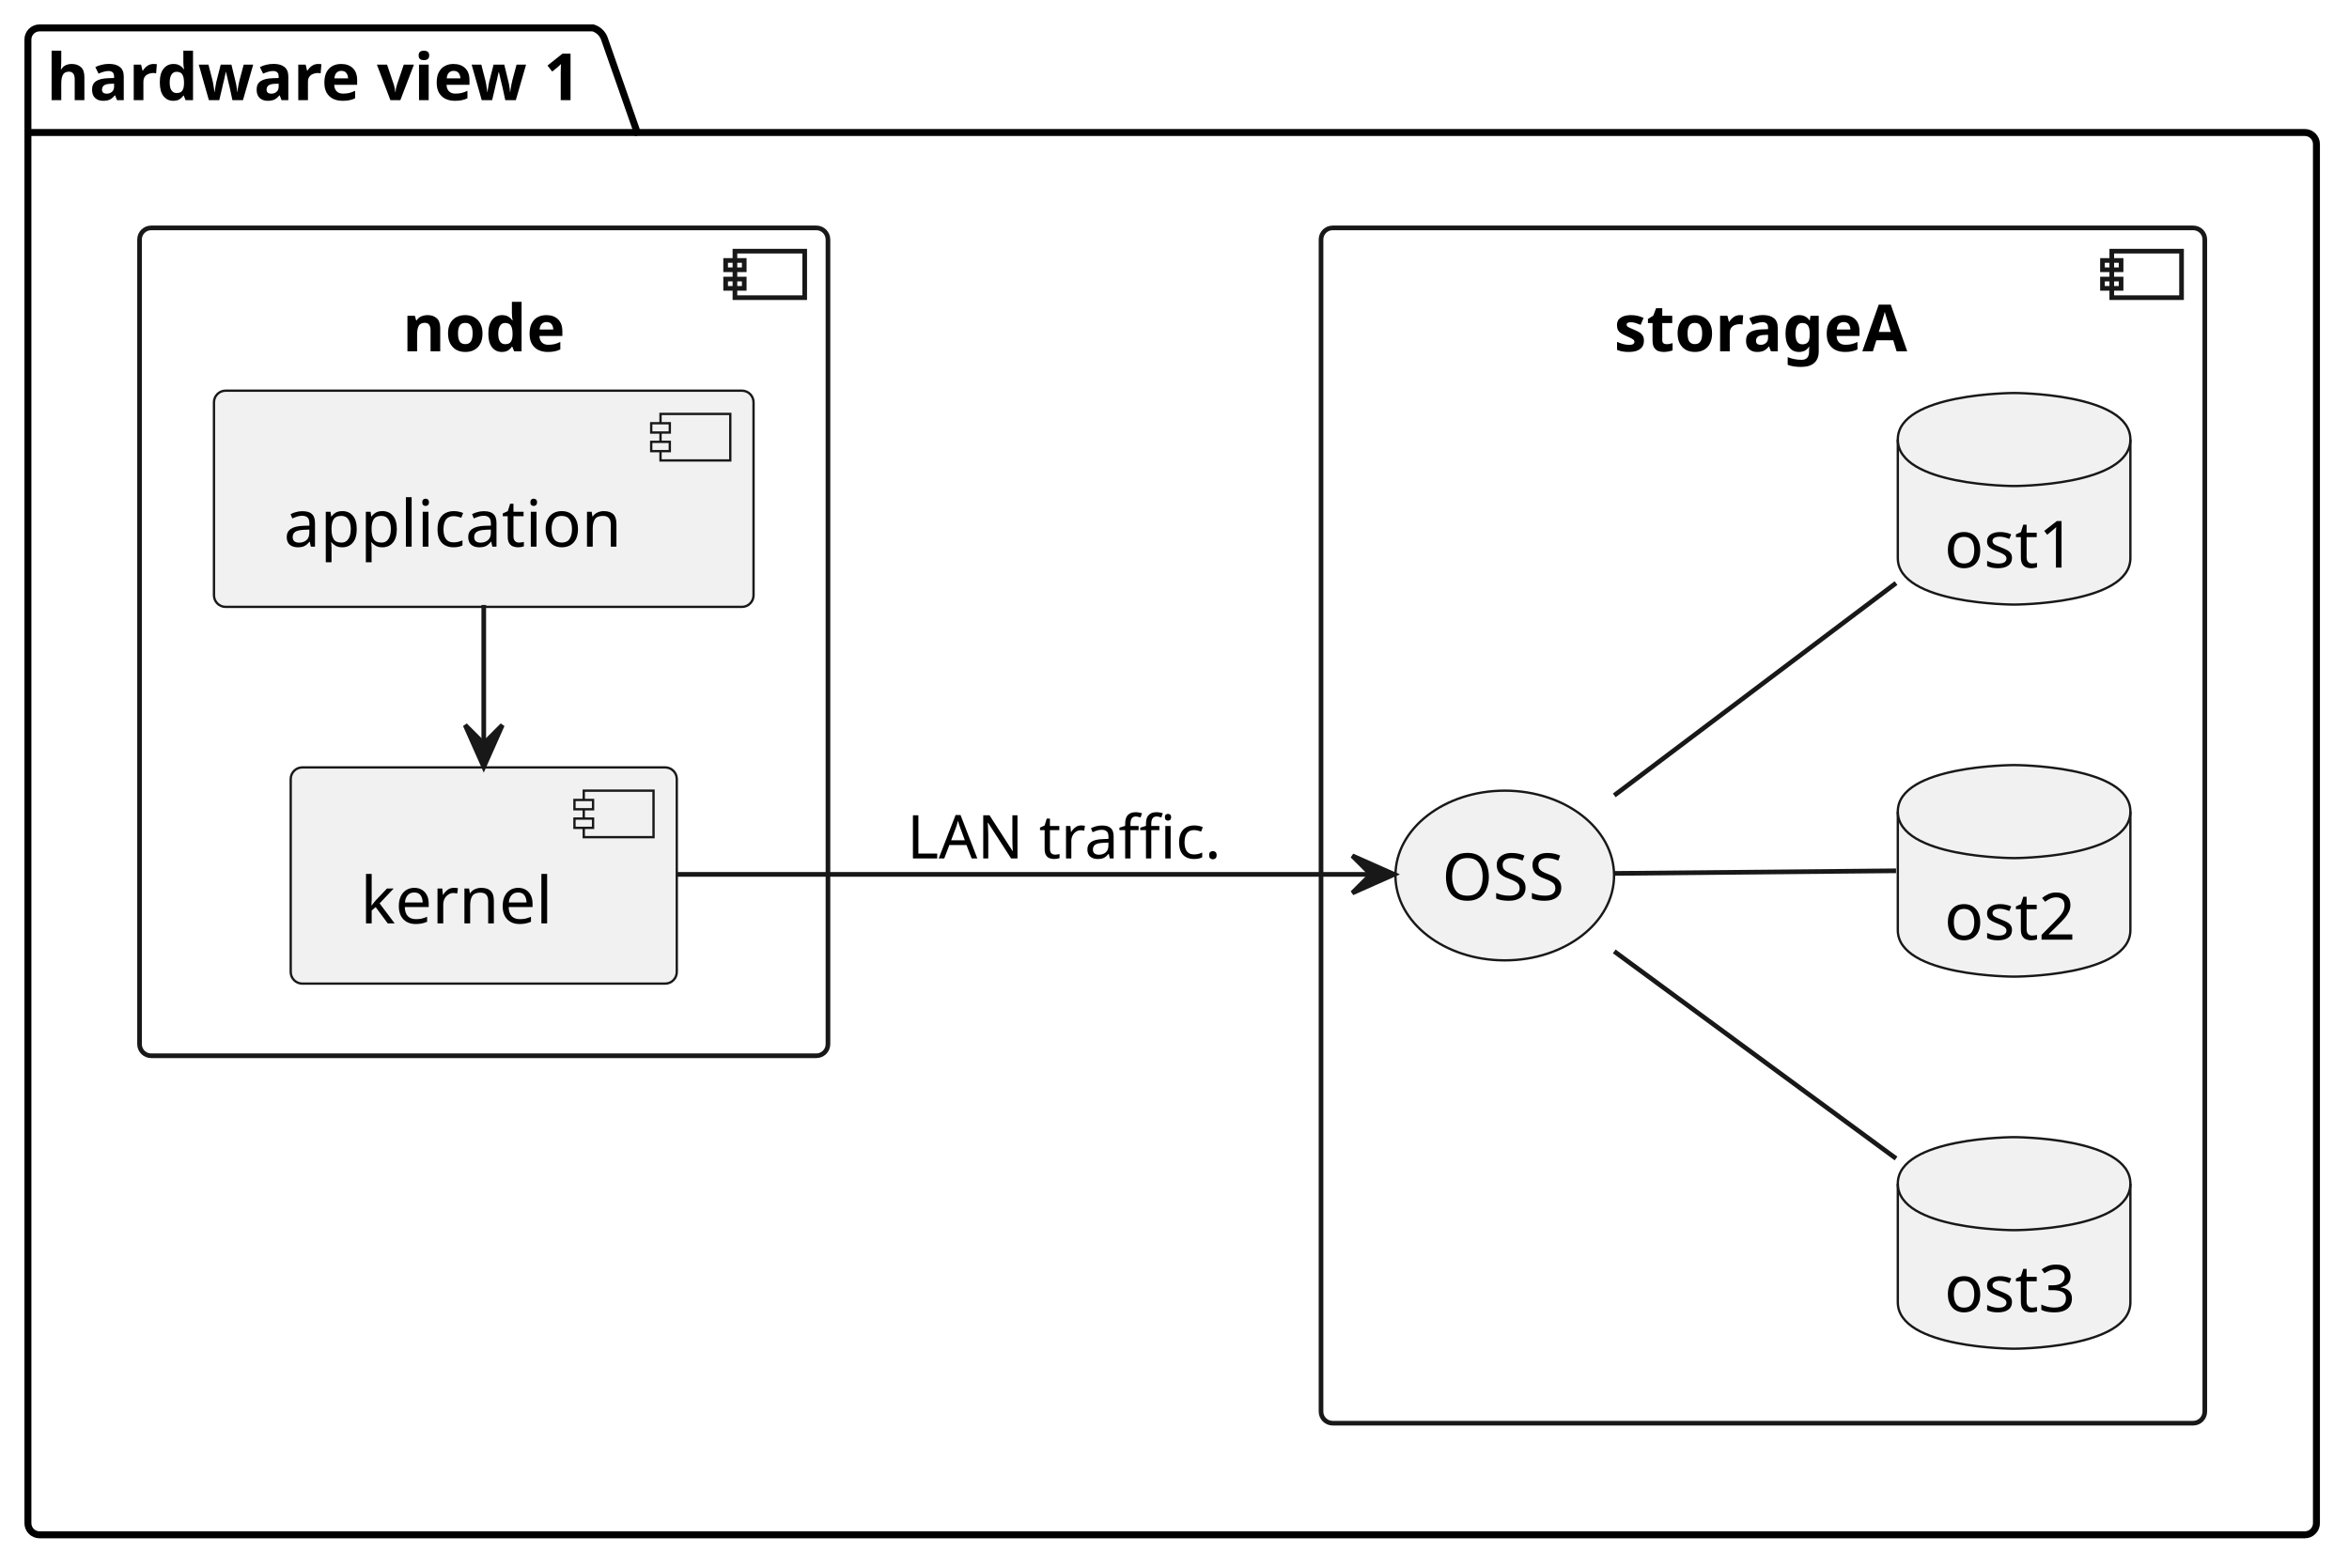
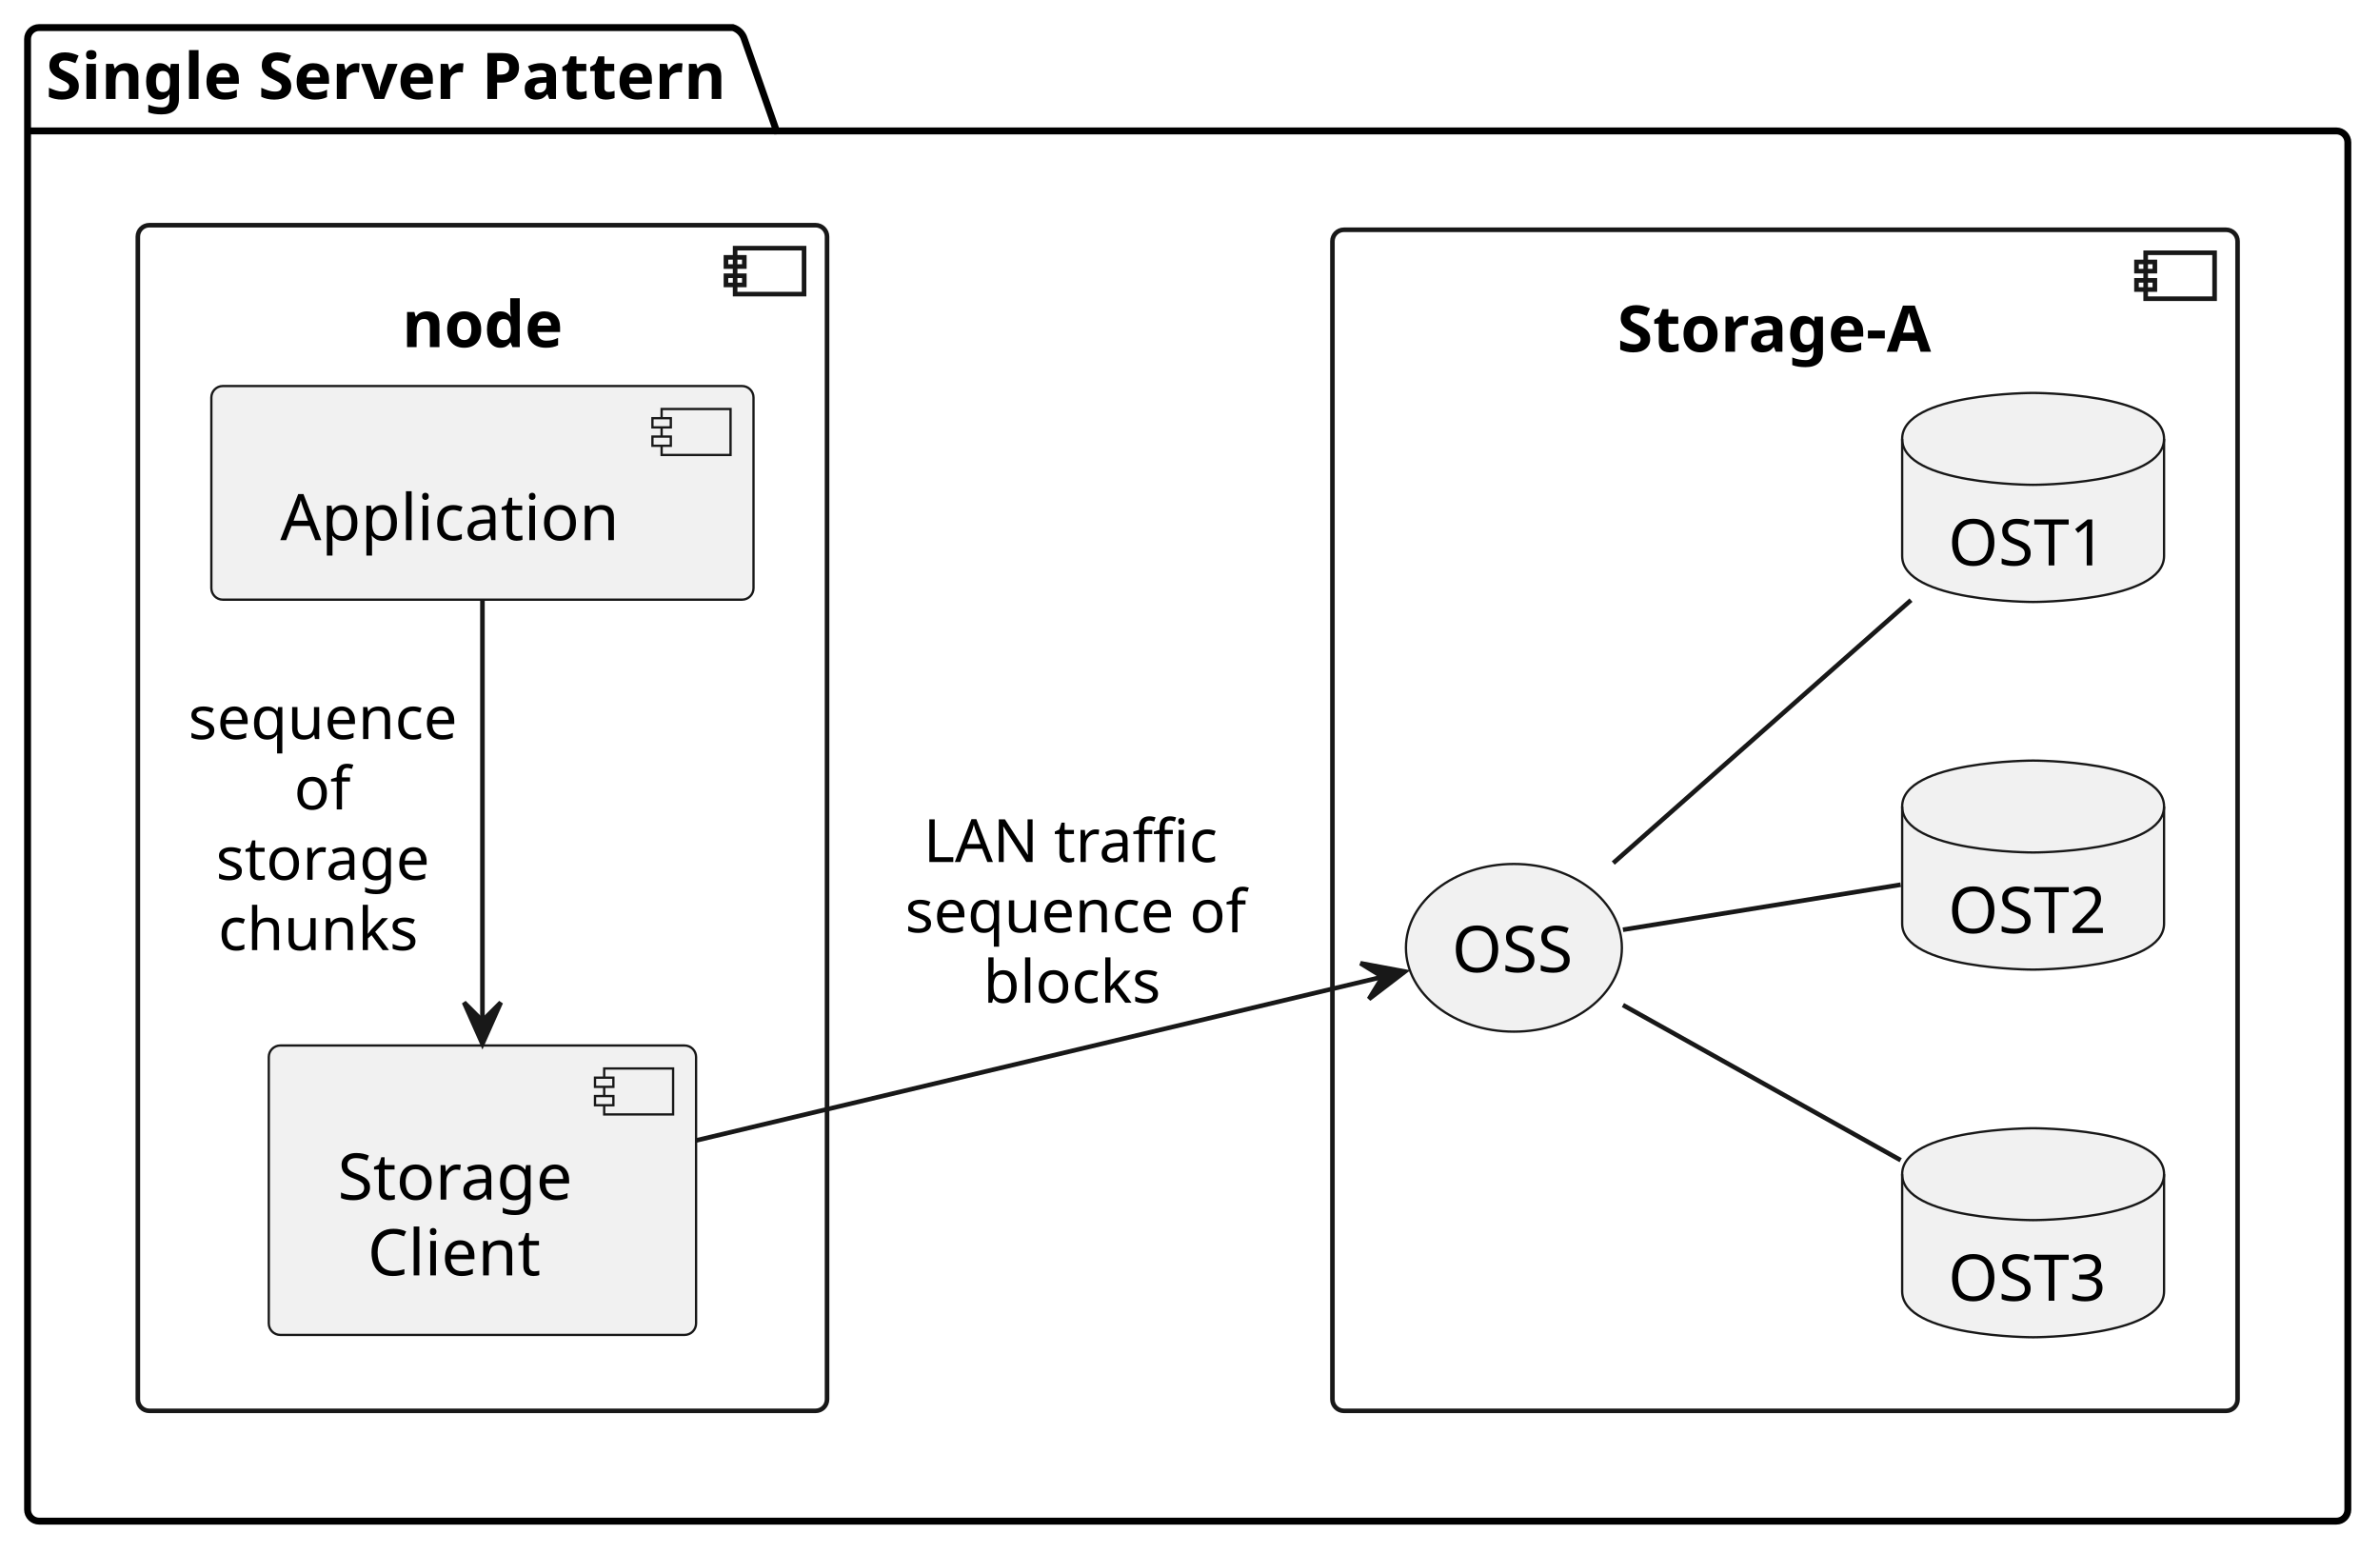
- <svg xmlns="http://www.w3.org/2000/svg" contentStyleType="text/css" height="337px" preserveAspectRatio="none" style="width:505px;height:337px;background:#FFFFFF;" version="1.1" viewBox="0 0 505 337" width="505px" zoomAndPan="magnify">
+ <svg xmlns="http://www.w3.org/2000/svg" contentStyleType="text/css" height="338px" preserveAspectRatio="none" style="width:518px;height:338px;background:#FFFFFF;" version="1.1" viewBox="0 0 518 338" width="518px" zoomAndPan="magnify">
  <defs />
  <g>
-     <g id="cluster_hardware view 1">
-       <path d="M8.5,6 L127.5,6 A3.75,3.75 0 0 1 130,8.5 L137,28.488 L495.5,28.488 A2.5,2.5 0 0 1 498,30.988 L498,327.5 A2.5,2.5 0 0 1 495.5,330 L8.5,330 A2.5,2.5 0 0 1 6,327.5 L6,8.5 A2.5,2.5 0 0 1 8.5,6 " fill="none" style="stroke:#000000;stroke-width:1.5;" />
-       <line style="stroke:#000000;stroke-width:1.5;" x1="6" x2="137" y1="28.488" y2="28.488" />
-       <text fill="#000000" font-family="sans-serif" font-size="14" font-weight="bold" lengthAdjust="spacing" textLength="118" x="10" y="21.535">hardware view 1</text>
+     <g id="cluster_Single Server Pattern">
+       <path d="M8.5,6 L159.5,6 A3.75,3.75 0 0 1 162,8.5 L169,28.488 L508.5,28.488 A2.5,2.5 0 0 1 511,30.988 L511,328.5 A2.5,2.5 0 0 1 508.5,331 L8.5,331 A2.5,2.5 0 0 1 6,328.5 L6,8.5 A2.5,2.5 0 0 1 8.5,6 " fill="none" style="stroke:#000000;stroke-width:1.5;" />
+       <line style="stroke:#000000;stroke-width:1.5;" x1="6" x2="169" y1="28.488" y2="28.488" />
+       <text fill="#000000" font-family="sans-serif" font-size="14" font-weight="bold" lengthAdjust="spacing" textLength="150" x="10" y="21.535">Single Server Pattern</text>
    </g>
-     <g id="cluster_storageA">
-       <rect fill="none" height="257" rx="2.5" ry="2.5" style="stroke:#181818;stroke-width:1.0;" width="190" x="284" y="49" />
-       <rect fill="none" height="10" style="stroke:#181818;stroke-width:1.0;" width="15" x="454" y="54" />
-       <rect fill="none" height="2" style="stroke:#181818;stroke-width:1.0;" width="4" x="452" y="56" />
-       <rect fill="none" height="2" style="stroke:#181818;stroke-width:1.0;" width="4" x="452" y="60" />
-       <text fill="#000000" font-family="sans-serif" font-size="14" font-weight="bold" lengthAdjust="spacing" textLength="64" x="347" y="75.535">storageA</text>
+     <g id="cluster_Storage-A">
+       <rect fill="none" height="257" rx="2.5" ry="2.5" style="stroke:#181818;stroke-width:1.0;" width="197" x="290" y="50" />
+       <rect fill="none" height="10" style="stroke:#181818;stroke-width:1.0;" width="15" x="467" y="55" />
+       <rect fill="none" height="2" style="stroke:#181818;stroke-width:1.0;" width="4" x="465" y="57" />
+       <rect fill="none" height="2" style="stroke:#181818;stroke-width:1.0;" width="4" x="465" y="61" />
+       <text fill="#000000" font-family="sans-serif" font-size="14" font-weight="bold" lengthAdjust="spacing" textLength="73" x="352" y="76.535">Storage-A</text>
    </g>
    <g id="cluster_node">
-       <rect fill="none" height="178" rx="2.5" ry="2.5" style="stroke:#181818;stroke-width:1.0;" width="148" x="30" y="49" />
-       <rect fill="none" height="10" style="stroke:#181818;stroke-width:1.0;" width="15" x="158" y="54" />
-       <rect fill="none" height="2" style="stroke:#181818;stroke-width:1.0;" width="4" x="156" y="56" />
-       <rect fill="none" height="2" style="stroke:#181818;stroke-width:1.0;" width="4" x="156" y="60" />
-       <text fill="#000000" font-family="sans-serif" font-size="14" font-weight="bold" lengthAdjust="spacing" textLength="35" x="86.5" y="75.535">node</text>
+       <rect fill="none" height="258" rx="2.5" ry="2.5" style="stroke:#181818;stroke-width:1.0;" width="150" x="30" y="49" />
+       <rect fill="none" height="10" style="stroke:#181818;stroke-width:1.0;" width="15" x="160" y="54" />
+       <rect fill="none" height="2" style="stroke:#181818;stroke-width:1.0;" width="4" x="158" y="56" />
+       <rect fill="none" height="2" style="stroke:#181818;stroke-width:1.0;" width="4" x="158" y="60" />
+       <text fill="#000000" font-family="sans-serif" font-size="14" font-weight="bold" lengthAdjust="spacing" textLength="35" x="87.5" y="75.535">node</text>
    </g>
-     <g id="elem_ost3">
-       <path d="M408,254.5 C408,244.5 433,244.5 433,244.5 C433,244.5 458,244.5 458,254.5 L458,279.988 C458,289.988 433,289.988 433,289.988 C433,289.988 408,289.988 408,279.988 L408,254.5 " fill="#F1F1F1" style="stroke:#181818;stroke-width:0.5;" />
-       <path d="M408,254.5 C408,264.5 433,264.5 433,264.5 C433,264.5 458,264.5 458,254.5 " fill="none" style="stroke:#181818;stroke-width:0.5;" />
-       <text fill="#000000" font-family="sans-serif" font-size="14" lengthAdjust="spacing" textLength="30" x="418" y="282.035">ost3</text>
+     <g id="elem_OST3">
+       <path d="M414,255.5 C414,245.5 442.5,245.5 442.5,245.5 C442.5,245.5 471,245.5 471,255.5 L471,280.988 C471,290.988 442.5,290.988 442.5,290.988 C442.5,290.988 414,290.988 414,280.988 L414,255.5 " fill="#F1F1F1" style="stroke:#181818;stroke-width:0.5;" />
+       <path d="M414,255.5 C414,265.5 442.5,265.5 442.5,265.5 C442.5,265.5 471,265.5 471,255.5 " fill="none" style="stroke:#181818;stroke-width:0.5;" />
+       <text fill="#000000" font-family="sans-serif" font-size="14" lengthAdjust="spacing" textLength="37" x="424" y="283.035">OST3</text>
    </g>
-     <g id="elem_ost2">
-       <path d="M408,174.5 C408,164.5 433,164.5 433,164.5 C433,164.5 458,164.5 458,174.5 L458,199.988 C458,209.988 433,209.988 433,209.988 C433,209.988 408,209.988 408,199.988 L408,174.5 " fill="#F1F1F1" style="stroke:#181818;stroke-width:0.5;" />
-       <path d="M408,174.5 C408,184.5 433,184.5 433,184.5 C433,184.5 458,184.5 458,174.5 " fill="none" style="stroke:#181818;stroke-width:0.5;" />
-       <text fill="#000000" font-family="sans-serif" font-size="14" lengthAdjust="spacing" textLength="30" x="418" y="202.035">ost2</text>
+     <g id="elem_OST2">
+       <path d="M414,175.5 C414,165.5 442.5,165.5 442.5,165.5 C442.5,165.5 471,165.5 471,175.5 L471,200.988 C471,210.988 442.5,210.988 442.5,210.988 C442.5,210.988 414,210.988 414,200.988 L414,175.5 " fill="#F1F1F1" style="stroke:#181818;stroke-width:0.5;" />
+       <path d="M414,175.5 C414,185.5 442.5,185.5 442.5,185.5 C442.5,185.5 471,185.5 471,175.5 " fill="none" style="stroke:#181818;stroke-width:0.5;" />
+       <text fill="#000000" font-family="sans-serif" font-size="14" lengthAdjust="spacing" textLength="37" x="424" y="203.035">OST2</text>
    </g>
-     <g id="elem_ost1">
-       <path d="M408,94.5 C408,84.5 433,84.5 433,84.5 C433,84.5 458,84.5 458,94.5 L458,119.988 C458,129.988 433,129.988 433,129.988 C433,129.988 408,129.988 408,119.988 L408,94.5 " fill="#F1F1F1" style="stroke:#181818;stroke-width:0.5;" />
-       <path d="M408,94.5 C408,104.5 433,104.5 433,104.5 C433,104.5 458,104.5 458,94.5 " fill="none" style="stroke:#181818;stroke-width:0.5;" />
-       <text fill="#000000" font-family="sans-serif" font-size="14" lengthAdjust="spacing" textLength="30" x="418" y="122.035">ost1</text>
+     <g id="elem_OST1">
+       <path d="M414,95.5 C414,85.5 442.5,85.5 442.5,85.5 C442.5,85.5 471,85.5 471,95.5 L471,120.988 C471,130.988 442.5,130.988 442.5,130.988 C442.5,130.988 414,130.988 414,120.988 L414,95.5 " fill="#F1F1F1" style="stroke:#181818;stroke-width:0.5;" />
+       <path d="M414,95.5 C414,105.5 442.5,105.5 442.5,105.5 C442.5,105.5 471,105.5 471,95.5 " fill="none" style="stroke:#181818;stroke-width:0.5;" />
+       <text fill="#000000" font-family="sans-serif" font-size="14" lengthAdjust="spacing" textLength="37" x="424" y="123.035">OST1</text>
    </g>
    <g id="elem_OSS">
-       <rect fill="#F1F1F1" height="36.488" rx="35" ry="35" style="stroke:#181818;stroke-width:0.5;" width="47" x="300" y="170" />
-       <text fill="#000000" font-family="sans-serif" font-size="14" lengthAdjust="spacing" textLength="27" x="310" y="193.535">OSS</text>
+       <rect fill="#F1F1F1" height="36.488" rx="35" ry="35" style="stroke:#181818;stroke-width:0.5;" width="47" x="306" y="188" />
+       <text fill="#000000" font-family="sans-serif" font-size="14" lengthAdjust="spacing" textLength="27" x="316" y="211.535">OSS</text>
    </g>
-     <g id="elem_application">
-       <rect fill="#F1F1F1" height="46.488" rx="2.5" ry="2.5" style="stroke:#181818;stroke-width:0.5;" width="116" x="46" y="84" />
-       <rect fill="#F1F1F1" height="10" style="stroke:#181818;stroke-width:0.5;" width="15" x="142" y="89" />
-       <rect fill="#F1F1F1" height="2" style="stroke:#181818;stroke-width:0.5;" width="4" x="140" y="91" />
-       <rect fill="#F1F1F1" height="2" style="stroke:#181818;stroke-width:0.5;" width="4" x="140" y="95" />
-       <text fill="#000000" font-family="sans-serif" font-size="14" lengthAdjust="spacing" textLength="76" x="61" y="117.535">application</text>
+     <g id="elem_Application">
+       <rect fill="#F1F1F1" height="46.488" rx="2.5" ry="2.5" style="stroke:#181818;stroke-width:0.5;" width="118" x="46" y="84" />
+       <rect fill="#F1F1F1" height="10" style="stroke:#181818;stroke-width:0.5;" width="15" x="144" y="89" />
+       <rect fill="#F1F1F1" height="2" style="stroke:#181818;stroke-width:0.5;" width="4" x="142" y="91" />
+       <rect fill="#F1F1F1" height="2" style="stroke:#181818;stroke-width:0.5;" width="4" x="142" y="95" />
+       <text fill="#000000" font-family="sans-serif" font-size="14" lengthAdjust="spacing" textLength="78" x="61" y="117.535">Application</text>
    </g>
    <g id="elem_kernel">
-       <rect fill="#F1F1F1" height="46.488" rx="2.5" ry="2.5" style="stroke:#181818;stroke-width:0.5;" width="83" x="62.5" y="165" />
-       <rect fill="#F1F1F1" height="10" style="stroke:#181818;stroke-width:0.5;" width="15" x="125.5" y="170" />
-       <rect fill="#F1F1F1" height="2" style="stroke:#181818;stroke-width:0.5;" width="4" x="123.5" y="172" />
-       <rect fill="#F1F1F1" height="2" style="stroke:#181818;stroke-width:0.5;" width="4" x="123.5" y="176" />
-       <text fill="#000000" font-family="sans-serif" font-size="14" lengthAdjust="spacing" textLength="43" x="77.5" y="198.535">kernel</text>
+       <rect fill="#F1F1F1" height="62.977" rx="2.5" ry="2.5" style="stroke:#181818;stroke-width:0.5;" width="93" x="58.5" y="227.5" />
+       <rect fill="#F1F1F1" height="10" style="stroke:#181818;stroke-width:0.5;" width="15" x="131.5" y="232.5" />
+       <rect fill="#F1F1F1" height="2" style="stroke:#181818;stroke-width:0.5;" width="4" x="129.5" y="234.5" />
+       <rect fill="#F1F1F1" height="2" style="stroke:#181818;stroke-width:0.5;" width="4" x="129.5" y="238.5" />
+       <text fill="#000000" font-family="sans-serif" font-size="14" lengthAdjust="spacing" textLength="53" x="73.5" y="261.035">Storage</text>
+       <text fill="#000000" font-family="sans-serif" font-size="14" lengthAdjust="spacing" textLength="40" x="80" y="277.523">Client</text>
    </g>
-     <g id="link_OSS_ost3">
-       <path d="M347.04,204.56 C364.77,217.59 389.43,235.72 407.62,249.09 " fill="none" id="OSS-ost3" style="stroke:#181818;stroke-width:1.0;" />
+     <g id="link_OSS_OST3">
+       <path d="M353.23,218.7 C370.74,228.47 395.02,242.04 413.68,252.46 " fill="none" id="OSS-OST3" style="stroke:#181818;stroke-width:1.0;" />
    </g>
-     <g id="link_OSS_ost2">
-       <path d="M347.04,187.79 C364.77,187.63 389.43,187.4 407.62,187.23 " fill="none" id="OSS-ost2" style="stroke:#181818;stroke-width:1.0;" />
+     <g id="link_OSS_OST2">
+       <path d="M353.23,202.31 C370.74,199.48 395.02,195.54 413.68,192.51 " fill="none" id="OSS-OST2" style="stroke:#181818;stroke-width:1.0;" />
    </g>
-     <g id="link_OSS_ost1">
-       <path d="M347.04,171.02 C364.77,157.66 389.43,139.07 407.62,125.37 " fill="none" id="OSS-ost1" style="stroke:#181818;stroke-width:1.0;" />
+     <g id="link_OSS_OST1">
+       <path d="M351.12,187.8 C369.43,171.63 396.25,147.95 415.92,130.59 " fill="none" id="OSS-OST1" style="stroke:#181818;stroke-width:1.0;" />
    </g>
-     <g id="link_kernel_application">
-       <path d="M104,159.73 C104,149.84 104,139.96 104,130.07 " fill="none" id="kernel-backto-application" style="stroke:#181818;stroke-width:1.0;" />
-       <polygon fill="#181818" points="104,164.9,108,155.9,104,159.9,100,155.9,104,164.9" style="stroke:#181818;stroke-width:1.0;" />
+     <g id="link_kernel_Application">
+       <path d="M105,221.93 C105,193.38 105,154.78 105,130.39 " fill="none" id="kernel-backto-Application" style="stroke:#181818;stroke-width:1.0;" />
+       <polygon fill="#181818" points="105,227.14,109,218.14,105,222.14,101,218.14,105,227.14" style="stroke:#181818;stroke-width:1.0;" />
+       <text fill="#000000" font-family="sans-serif" font-size="13" lengthAdjust="spacing" textLength="59" x="41" y="160.818">sequence</text>
+       <text fill="#000000" font-family="sans-serif" font-size="13" lengthAdjust="spacing" textLength="13" x="64" y="176.129">of</text>
+       <text fill="#000000" font-family="sans-serif" font-size="13" lengthAdjust="spacing" textLength="47" x="47" y="191.44">storage</text>
+       <text fill="#000000" font-family="sans-serif" font-size="13" lengthAdjust="spacing" textLength="46" x="47.5" y="206.75">chunks</text>
    </g>
    <g id="link_kernel_OSS">
-       <path d="M145.65,188 C189.02,188 256.54,188 294.37,188 " fill="none" id="kernel-to-OSS" style="stroke:#181818;stroke-width:1.0;" />
-       <polygon fill="#181818" points="299.73,188,290.73,184,294.73,188,290.73,192,299.73,188" style="stroke:#181818;stroke-width:1.0;" />
-       <text fill="#000000" font-family="sans-serif" font-size="13" lengthAdjust="spacing" textLength="72" x="195" y="184.568">LAN traffic.</text>
+       <path d="M151.56,248.15 C196.28,237.5 263.05,221.59 300.48,212.67 " fill="none" id="kernel-to-OSS" style="stroke:#181818;stroke-width:1.0;" />
+       <polygon fill="#181818" points="305.78,211.41,296.098,209.605,300.916,212.569,297.952,217.387,305.78,211.41" style="stroke:#181818;stroke-width:1.0;" />
+       <text fill="#000000" font-family="sans-serif" font-size="13" lengthAdjust="spacing" textLength="68" x="201" y="187.568">LAN traffic</text>
+       <text fill="#000000" font-family="sans-serif" font-size="13" lengthAdjust="spacing" textLength="76" x="197" y="202.879">sequence of</text>
+       <text fill="#000000" font-family="sans-serif" font-size="13" lengthAdjust="spacing" textLength="42" x="214" y="218.19">blocks</text>
    </g>
  </g>
</svg>
